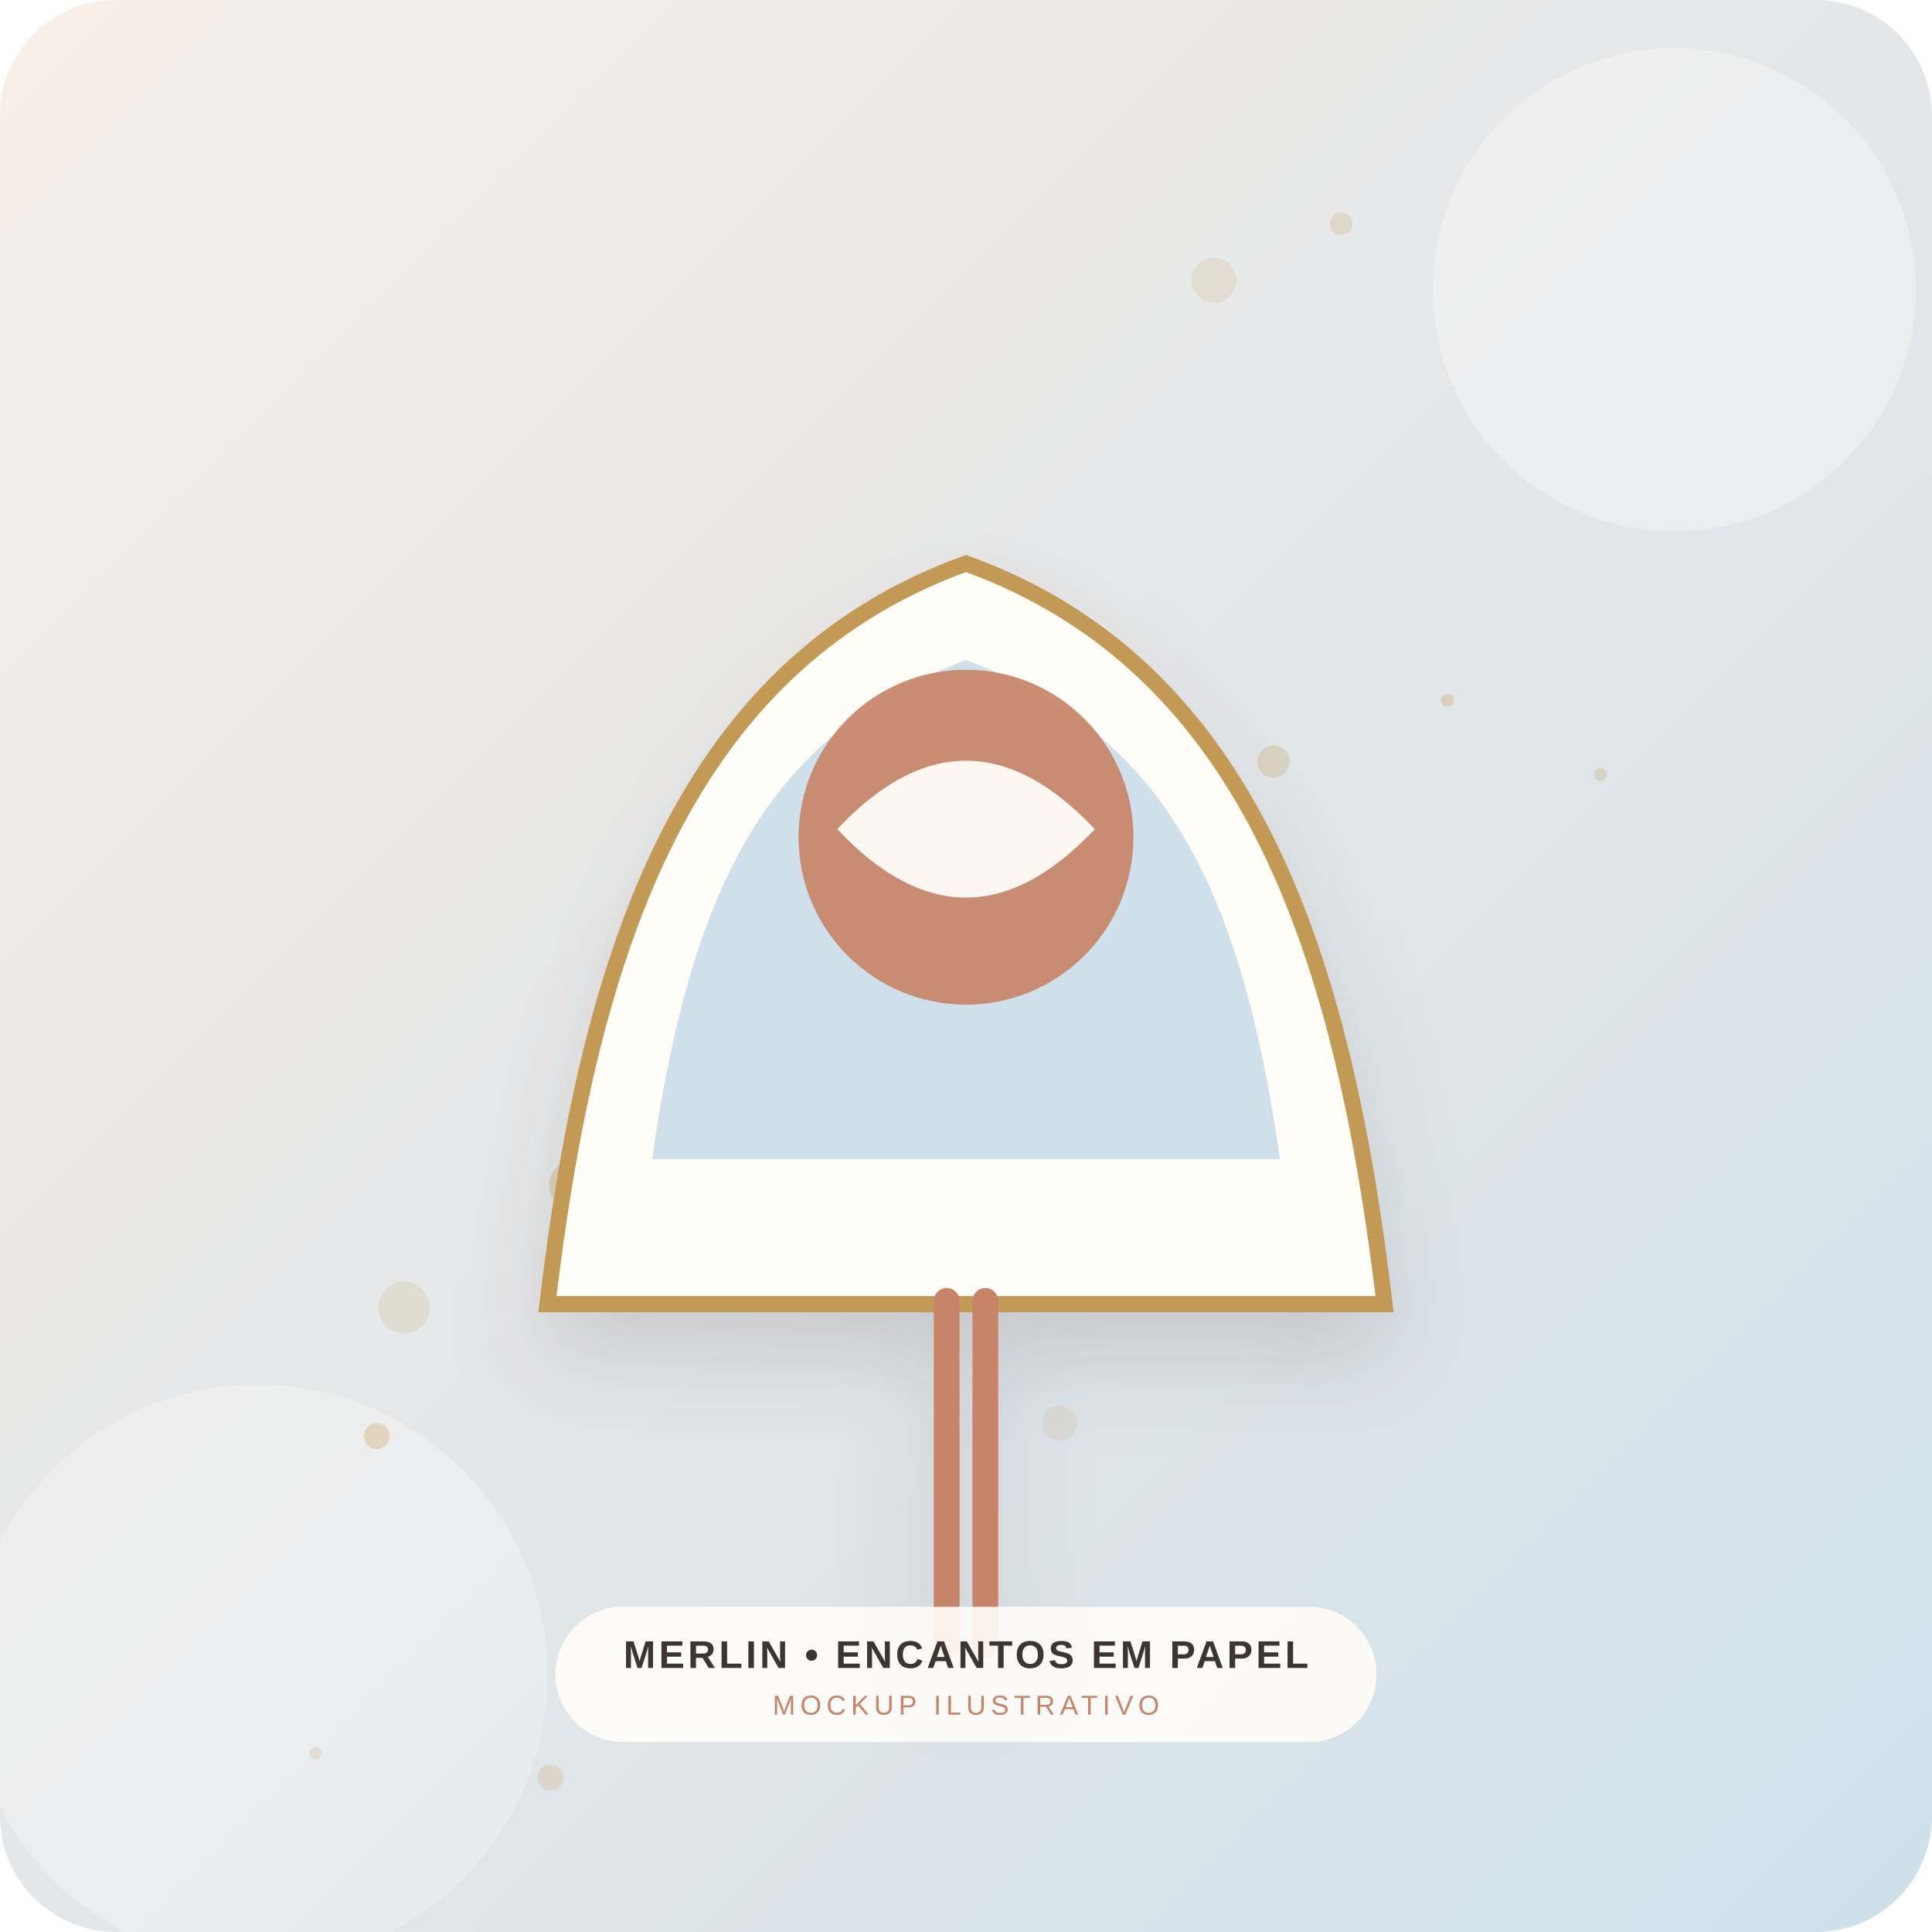
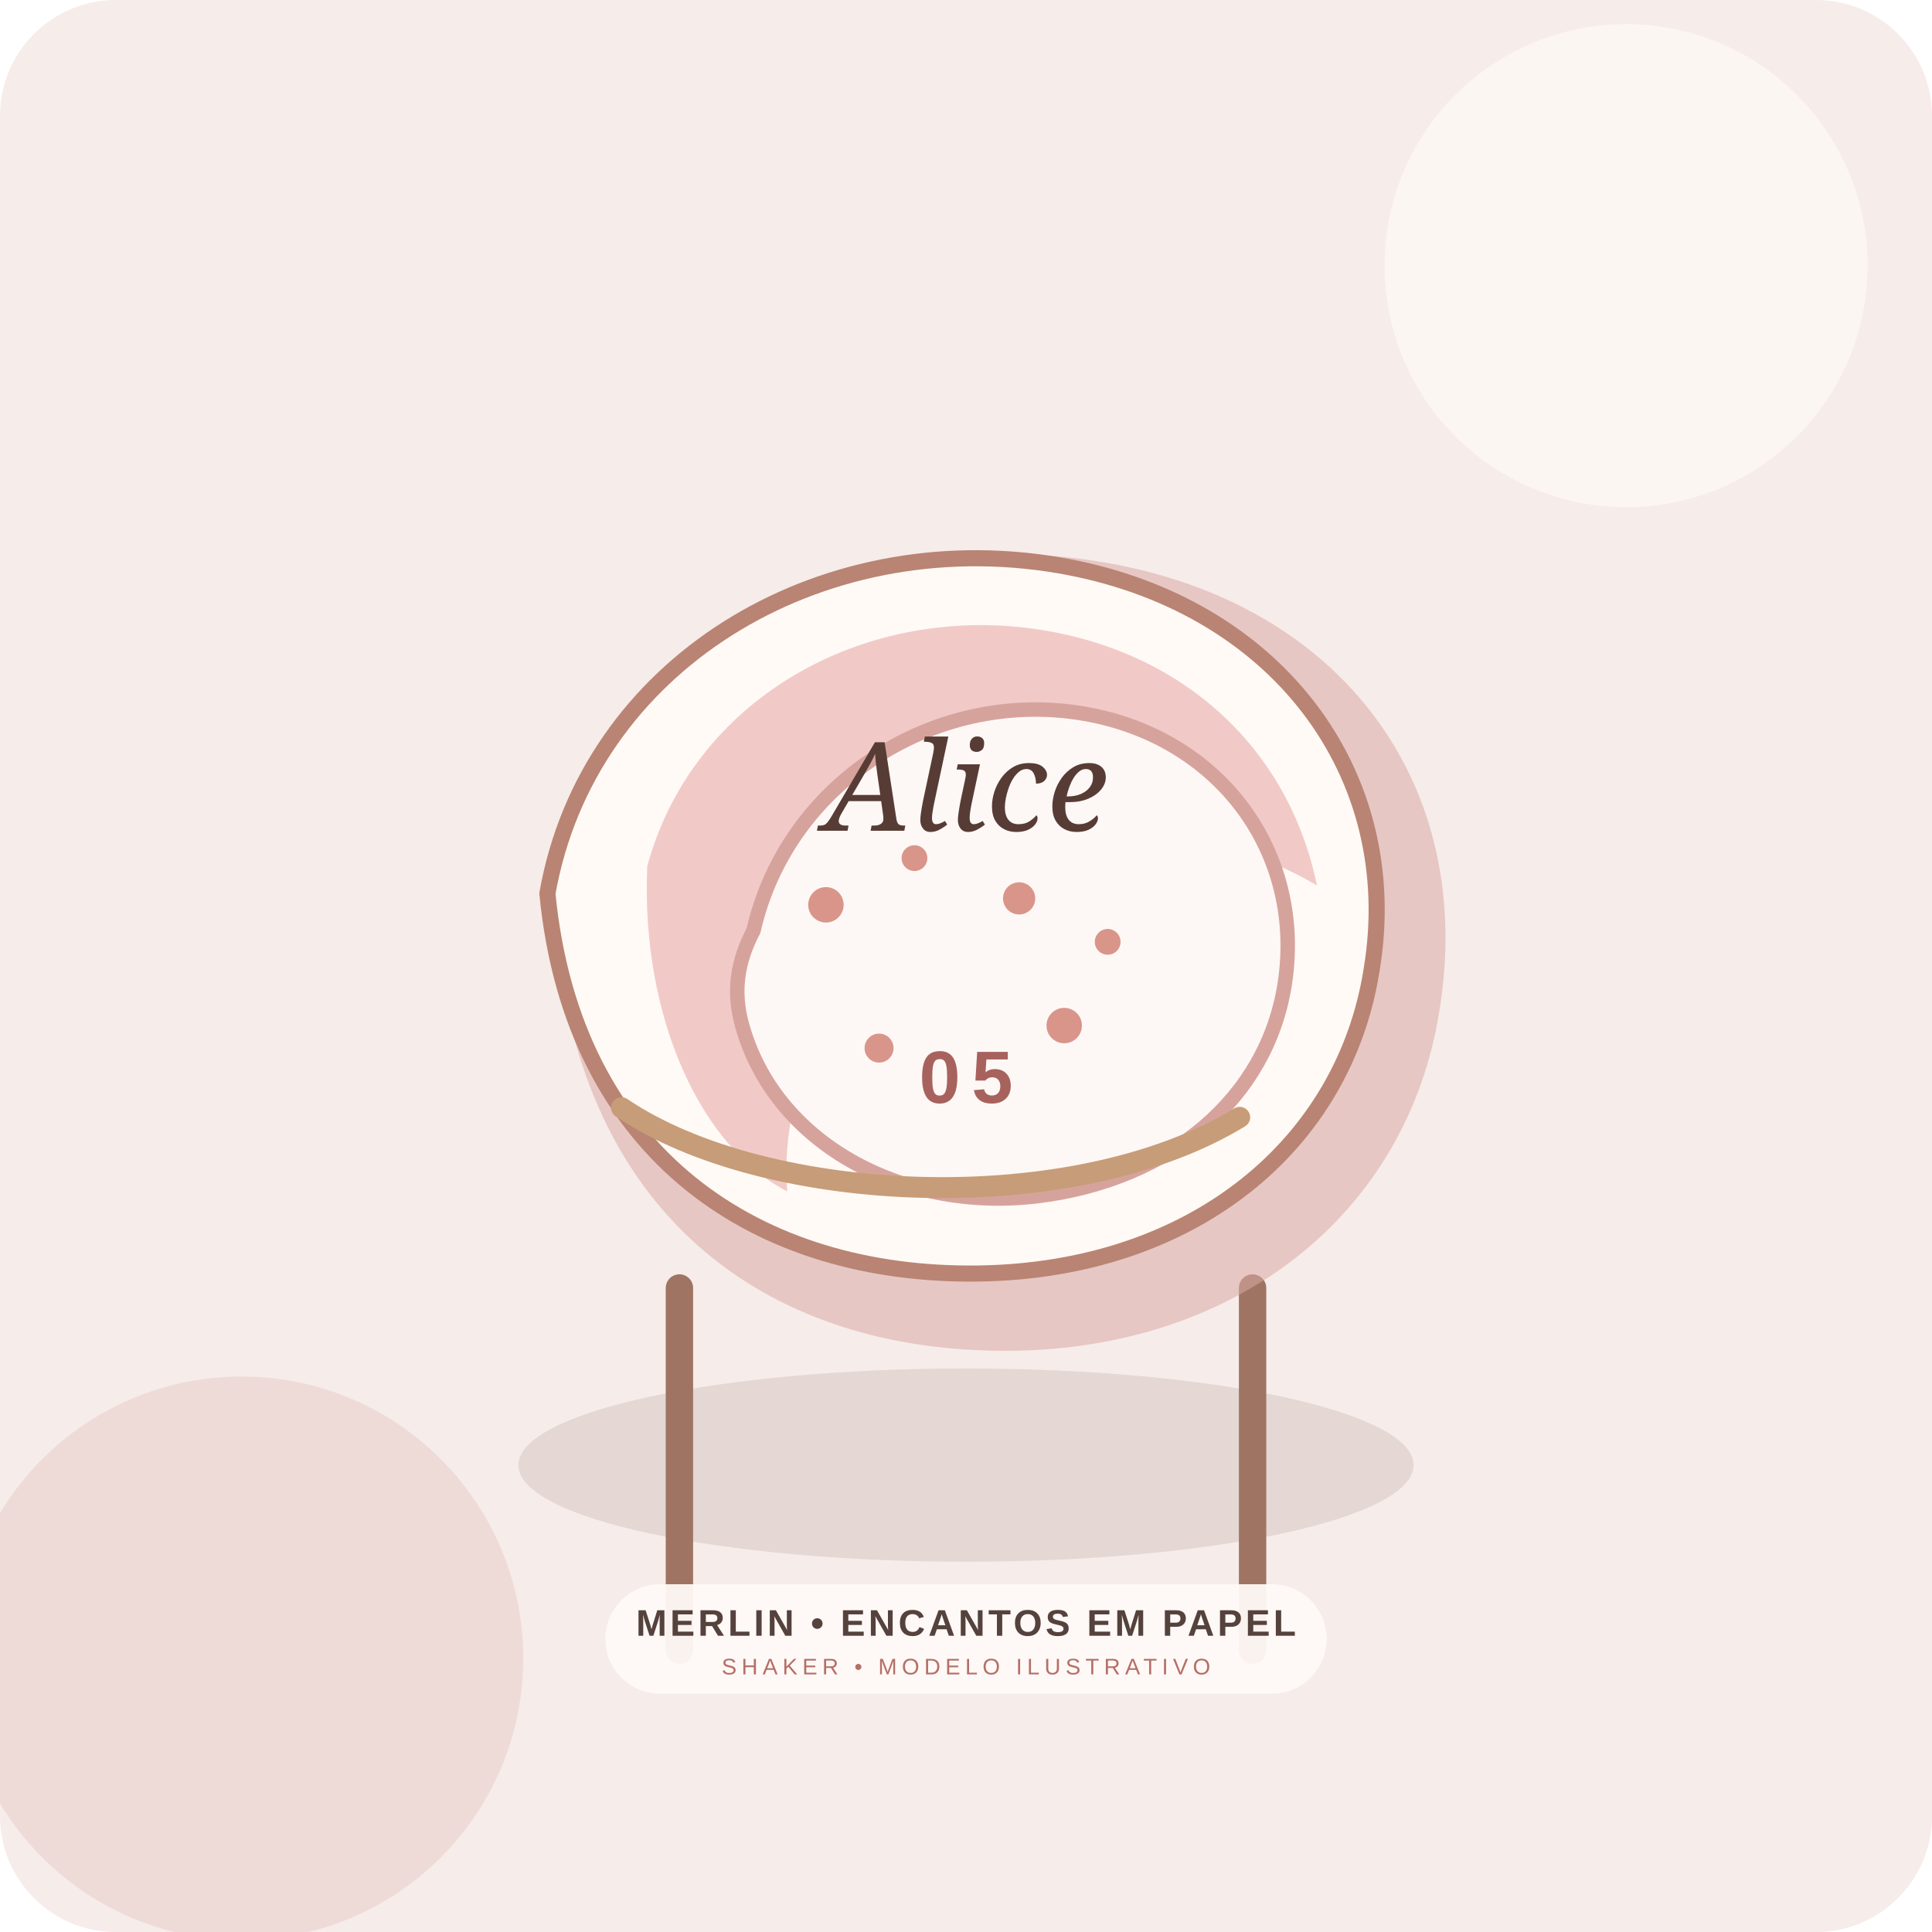
<svg xmlns="http://www.w3.org/2000/svg" viewBox="0 0 1200 1200" role="img" aria-label="Topo Luxo com Shaker">
-   <defs>
-     <linearGradient id="bg" x1="0" y1="0" x2="1" y2="1">
-       <stop stop-color="#f8eee7" />
-       <stop offset="1" stop-color="#cfe0eb" />
-     </linearGradient>
-     <filter id="shadow" x="-30%" y="-30%" width="160%" height="160%">
-       <feDropShadow dx="0" dy="28" stdDeviation="28" flood-color="#604b43" flood-opacity=".18" />
-     </filter>
-   </defs>
-   <rect width="1200" height="1200" rx="72" fill="url(#bg)" />
-   <circle cx="1040" cy="180" r="150" fill="#fffdf8" opacity=".35" />
-   <circle cx="160" cy="1040" r="180" fill="#fffdf8" opacity=".3" />
-   <circle cx="754" cy="174" r="14" fill="#c39a55" opacity="0.15" />
-   <circle cx="994" cy="481" r="4" fill="#c39a55" opacity="0.26" />
-   <circle cx="342" cy="1104" r="8" fill="#c39a55" opacity="0.21" />
-   <circle cx="833" cy="139" r="7" fill="#c39a55" opacity="0.22" />
-   <circle cx="234" cy="892" r="8" fill="#c39a55" opacity="0.31" />
-   <circle cx="899" cy="435" r="4" fill="#c39a55" opacity="0.30" />
-   <circle cx="196" cy="1089" r="4" fill="#c39a55" opacity="0.17" />
-   <circle cx="356" cy="736" r="15" fill="#c39a55" opacity="0.30" />
-   <circle cx="251" cy="812" r="16" fill="#c39a55" opacity="0.16" />
-   <circle cx="658" cy="884" r="11" fill="#c39a55" opacity="0.13" />
-   <circle cx="608" cy="743" r="14" fill="#c39a55" opacity="0.29" />
-   <circle cx="791" cy="473" r="10" fill="#c39a55" opacity="0.26" />
-   <circle cx="681" cy="594" r="6" fill="#c39a55" opacity="0.33" />
-   <circle cx="813" cy="778" r="4" fill="#c39a55" opacity="0.24" />
-   <g filter="url(#shadow)">
-     <path d="M340 810 C365 600 420 415 600 350 C780 415 835 600 860 810 Z" fill="#fffdf8" stroke="#c39a55" stroke-width="10" />
-     <path d="M405 720 C430 545 480 455 600 410 C720 455 770 545 795 720 Z" fill="#cfe0eb" />
-     <circle cx="600" cy="520" r="104" fill="#c88468" opacity=".92" />
-     <path d="M520 515 Q600 430 680 515 Q600 600 520 515Z" fill="#fffdf8" opacity=".95" />
-     <rect x="580" y="800" width="16" height="230" rx="8" fill="#c88468" />
-     <rect x="604" y="800" width="16" height="230" rx="8" fill="#c88468" />
+   <rect width="1200" height="1200" rx="72" fill="#f6ece9" />
+   <circle cx="1010" cy="165" r="150" fill="#fffaf6" opacity=".68" />
+   <circle cx="150" cy="1030" r="175" fill="#ead3cf" opacity=".65" />
+   <ellipse cx="600" cy="910" rx="278" ry="60" fill="#6a4b42" opacity=".13" />
+   <g transform="translate(600 500)">
+     <path d="M-178 300 V525" stroke="#9f7462" stroke-width="17" stroke-linecap="round" />
+     <path d="M178 300 V525" stroke="#9f7462" stroke-width="17" stroke-linecap="round" />
+     <path d="M-274 70 C-252-100-96-196 64-169 C215-144 297-29 274 110 C254 236 148 320 7 321 C-140 322-255 241-274 70Z" fill="#d9aaa5" opacity=".55" transform="translate(20 18)" />
+     <path d="M-260 55 C-235-87-92-174 57-149 C193-126 272-19 252 102 C235 211 141 289 8 291 C-128 293-244 219-260 55Z" fill="#fffaf6" stroke="#b98473" stroke-width="10" />
+     <path d="M-198 38 C-171-61-74-119 28-111 C125-103 199-42 218 50 C174 24 123 14 72 22 C11 31-45 67-78 119 C-104 159-114 202-111 240 C-164 213-202 133-198 38Z" fill="#f1cac8" />
+     <path d="M-132 78 C-110-18-12-76 82-55 C162-37 210 33 198 111 C187 182 127 233 44 243 C-41 253-119 209-139 137 C-145 116-142 97-132 78Z" fill="#fdf8f5" stroke="#d6a39c" stroke-width="9" />
+     <g fill="#d9958a">
+       <circle cx="-87" cy="62" r="11" />
+       <circle cx="-32" cy="33" r="8" />
+       <circle cx="33" cy="58" r="10" />
+       <circle cx="88" cy="85" r="8" />
+       <circle cx="61" cy="137" r="11" />
+       <circle cx="-54" cy="151" r="9" />
+     </g>
+     <text x="0" y="16" text-anchor="middle" fill="#573c35" font-family="Georgia,serif" font-size="77" font-style="italic">Alice</text>
+     <text x="0" y="185" text-anchor="middle" fill="#a8625d" font-family="Arial,sans-serif" font-size="46" font-weight="700" letter-spacing="7">05</text>
+     <path d="M-214 188 C-124 249 67 257 170 194" fill="none" stroke="#c79c78" stroke-width="13" stroke-linecap="round" />
  </g>
-   <g transform="translate(600 1040)" text-anchor="middle">
-     <rect x="-255" y="-42" width="510" height="84" rx="42" fill="#fffdf8" opacity=".91" />
-     <text y="-4" fill="#3c3531" font-family="Arial,Helvetica,sans-serif" font-size="24" font-weight="700" letter-spacing="2">MERLIN • ENCANTOS EM PAPEL</text>
-     <text y="25" fill="#c88468" font-family="Arial,Helvetica,sans-serif" font-size="17" letter-spacing="3">MOCKUP ILUSTRATIVO</text>
+   <g transform="translate(600 1018)" text-anchor="middle">
+     <rect x="-224" y="-34" width="448" height="68" rx="34" fill="#fffaf6" opacity=".94" />
+     <text y="-2" fill="#55423d" font-family="Arial,sans-serif" font-size="23" font-weight="700" letter-spacing="2">MERLIN • ENCANTOS EM PAPEL</text>
+     <text y="22" fill="#b66f68" font-family="Arial,sans-serif" font-size="14" letter-spacing="3">SHAKER • MODELO ILUSTRATIVO</text>
  </g>
</svg>
